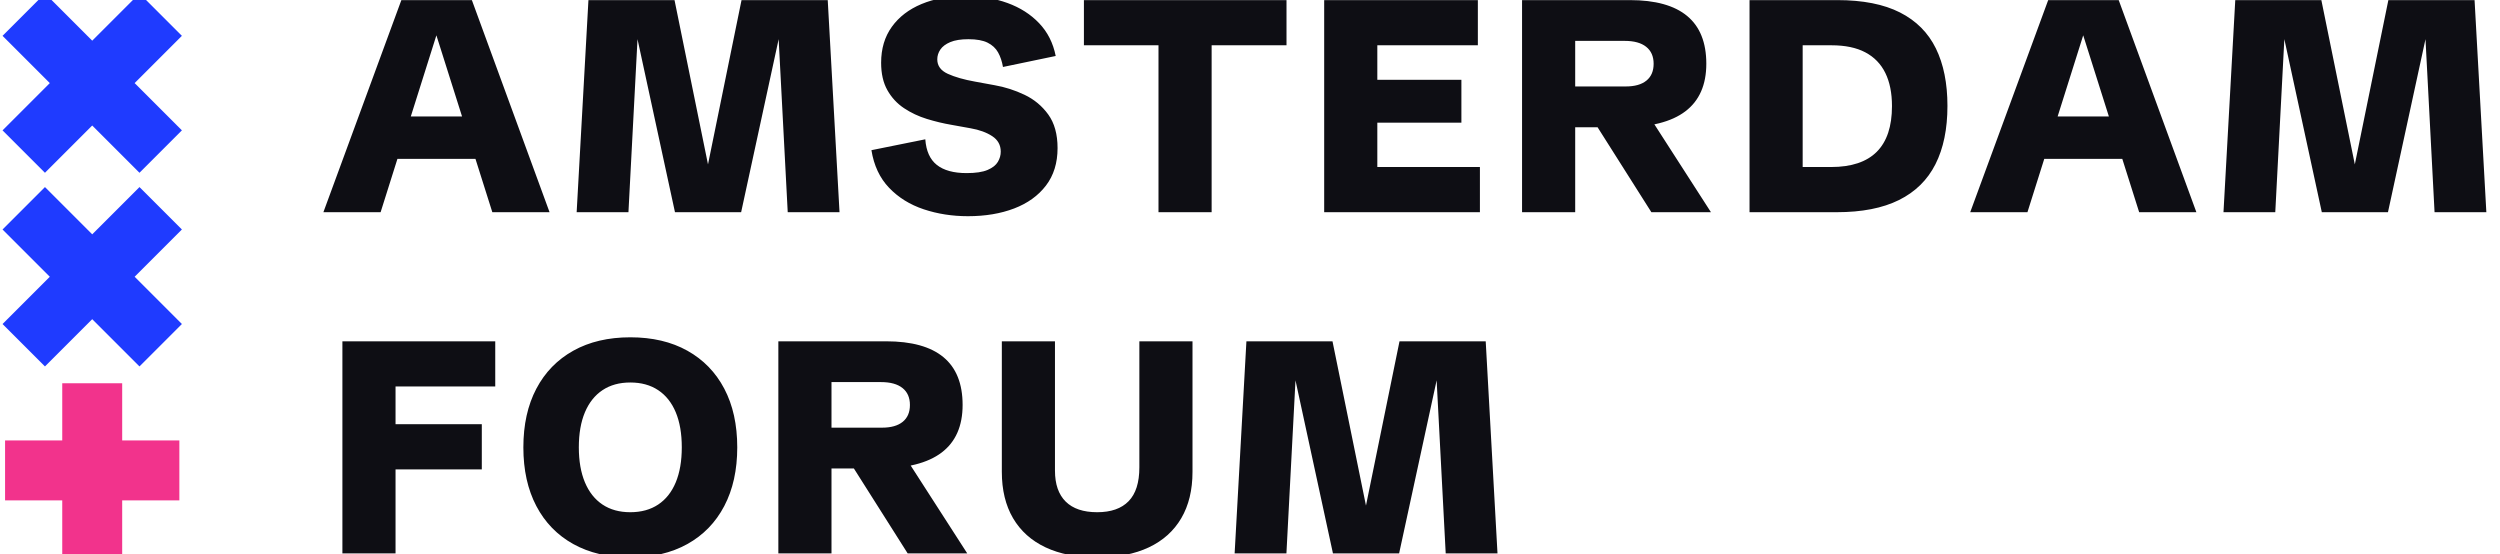
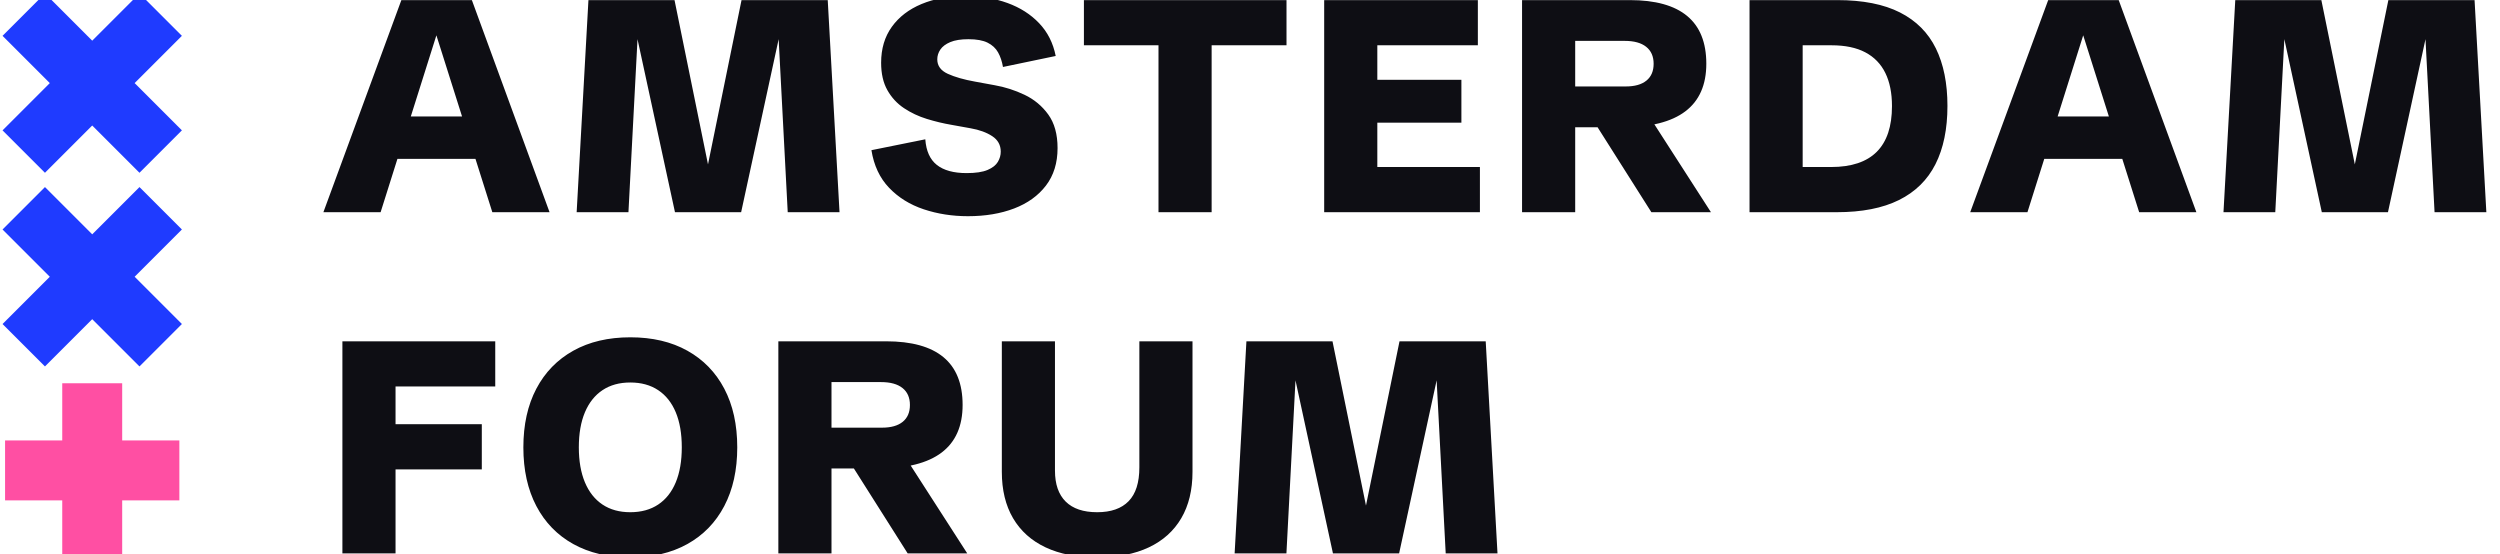
<svg xmlns="http://www.w3.org/2000/svg" viewBox="0 0 542.2 120.0" width="542" height="120" role="img" aria-label="Amsterdam Forum">
  <path fill="#1F3BFF" d="M30.25 37.45L0.55 7.75L9.75 -1.45L39.45 28.25Z M39.45 7.75L9.75 37.45L0.55 28.25L30.25 -1.45Z" />
  <path fill="#1F3BFF" d="M30.25 79.45L0.55 49.75L9.75 40.55L39.45 70.25Z M39.45 49.75L9.75 79.45L0.55 70.25L30.25 40.55Z" />
-   <path fill="#F2338C" d="M38.90 108.50L1.10 108.50L1.10 95.50L38.90 95.50Z M13.50 120.90L13.50 83.10L26.50 83.10L26.50 120.90Z" />
+   <path fill="#FF4FA3" d="M38.90 108.50L1.10 108.50L1.10 95.50L38.90 95.50Z M13.50 120.90L13.50 83.10L26.50 83.10L26.50 120.90Z" />
  <path fill="#0E0E14" d="M70.137 46.0 87.048 0.0H102.339L119.187 46.0H106.776L94.644 7.638L82.547 46.0ZM82.313 34.437V25.24H106.91V34.437ZM125.064 46.0 127.62 0.0H146.29L154.101 38.332H152.999L160.823 0.0H179.519L182.074 46.0H170.841L168.856 8.111H168.952L160.738 46.0H146.389L138.186 8.111H138.282L136.297 46.0ZM209.927 46.867Q204.825 46.867 200.34 45.37Q195.855 43.874 192.824 40.704Q189.794 37.535 188.995 32.549L200.678 30.19Q200.951 33.986 203.189 35.753Q205.428 37.519 209.641 37.519Q212.587 37.519 214.187 36.835Q215.788 36.151 216.415 35.086Q217.042 34.022 217.042 32.871Q217.042 30.724 215.195 29.51Q213.348 28.297 210.499 27.799L206.401 27.06Q203.711 26.602 201.008 25.768Q198.305 24.934 196.06 23.436Q193.814 21.938 192.457 19.538Q191.099 17.139 191.099 13.582Q191.099 9.016 193.421 5.792Q195.742 2.567 199.865 0.85Q203.987 -0.867 209.388 -0.867Q214.374 -0.867 218.492 0.625Q222.609 2.117 225.367 5.01Q228.125 7.902 228.96 12.119L217.524 14.503Q217.218 12.694 216.463 11.344Q215.708 9.993 214.196 9.237Q212.683 8.481 210.041 8.481Q207.579 8.481 206.093 9.109Q204.607 9.738 203.942 10.727Q203.277 11.716 203.277 12.854Q203.277 14.948 205.567 15.991Q207.857 17.033 211.468 17.679L215.705 18.457Q219.057 19.041 222.195 20.535Q225.334 22.03 227.349 24.816Q229.364 27.602 229.364 32.09Q229.364 36.93 226.847 40.223Q224.33 43.515 219.944 45.191Q215.558 46.867 209.927 46.867ZM251.254 46.0V9.8H235.079V0.0H279.018V9.8H262.779V46.0ZM287.189 46.0V0.0H320.517V9.8H298.714V17.284H316.948V26.581H298.714V36.2H320.964V46.0ZM330.103 46.0V0.0H353.465Q370.065 0.0 370.065 13.789Q370.065 27.574 351.863 27.574H341.628V46.0ZM358.15 46.0 344.516 24.47H357.21L371.07 46.0ZM341.628 18.728H352.612Q355.511 18.728 357.075 17.461Q358.639 16.194 358.639 13.81Q358.639 11.413 357.023 10.129Q355.408 8.846 352.386 8.846H341.628ZM379.438 46.0V0.0H398.456Q406.796 0.0 412.074 2.684Q417.353 5.369 419.858 10.489Q422.362 15.609 422.362 22.932Q422.362 30.452 419.762 35.589Q417.162 40.727 411.845 43.363Q406.529 46.0 398.367 46.0ZM390.963 36.2H397.139Q410.332 36.2 410.332 23.0Q410.332 18.74 408.892 15.803Q407.451 12.866 404.555 11.333Q401.658 9.8 397.228 9.8H390.963ZM427.301 46.0 444.213 0.0H459.504L476.351 46.0H463.941L451.808 7.638L439.712 46.0ZM439.477 34.437V25.24H464.075V34.437ZM482.229 46.0 484.784 0.0H503.455L511.265 38.332H510.163L517.988 0.0H536.683L539.239 46.0H528.006L526.021 8.111H526.117L517.902 46.0H503.554L495.351 8.111H495.446L493.461 46.0Z M74.26 120.0V74.0H107.41V83.8H85.785V91.982H104.494V101.782H85.785V120.0ZM136.709 120.867Q129.557 120.867 124.344 117.976Q119.132 115.085 116.319 109.724Q113.507 104.363 113.507 97.011Q113.507 89.628 116.32 84.285Q119.134 78.941 124.344 76.037Q129.555 73.133 136.713 73.133Q143.871 73.133 149.074 76.036Q154.277 78.939 157.086 84.281Q159.896 89.622 159.896 97.0Q159.896 104.356 157.083 109.721Q154.271 115.085 149.065 117.976Q143.86 120.867 136.709 120.867ZM136.693 111.067Q140.247 111.067 142.748 109.404Q145.25 107.741 146.558 104.59Q147.866 101.44 147.866 96.996Q147.866 92.528 146.558 89.394Q145.25 86.259 142.748 84.596Q140.247 82.933 136.693 82.933Q133.163 82.933 130.67 84.596Q128.178 86.259 126.857 89.394Q125.536 92.528 125.536 96.996Q125.536 101.44 126.857 104.59Q128.178 107.741 130.67 109.404Q133.163 111.067 136.693 111.067ZM168.809 120.0V74.0H192.172Q208.771 74.0 208.771 87.789Q208.771 101.574 190.569 101.574H180.334V120.0ZM196.856 120.0 183.222 98.47H195.916L209.776 120.0ZM180.334 92.728H191.318Q194.217 92.728 195.781 91.461Q197.345 90.194 197.345 87.81Q197.345 85.413 195.73 84.129Q194.114 82.846 191.092 82.846H180.334ZM237.953 120.867Q231.381 120.867 226.761 118.688Q222.142 116.509 219.709 112.36Q217.277 108.212 217.277 102.311V74.0H228.802V102.051Q228.802 106.457 231.126 108.762Q233.451 111.067 237.953 111.067Q242.454 111.067 244.779 108.674Q247.104 106.281 247.104 101.348V74.0H258.629V102.311Q258.629 108.212 256.2 112.36Q253.771 116.509 249.16 118.688Q244.55 120.867 237.953 120.867ZM267.766 120.0 270.322 74.0H288.992L296.803 112.332H295.701L303.525 74.0H322.221L324.777 120.0H313.544L311.559 82.111H311.654L303.44 120.0H289.092L280.888 82.111H280.984L278.999 120.0Z" />
</svg>
